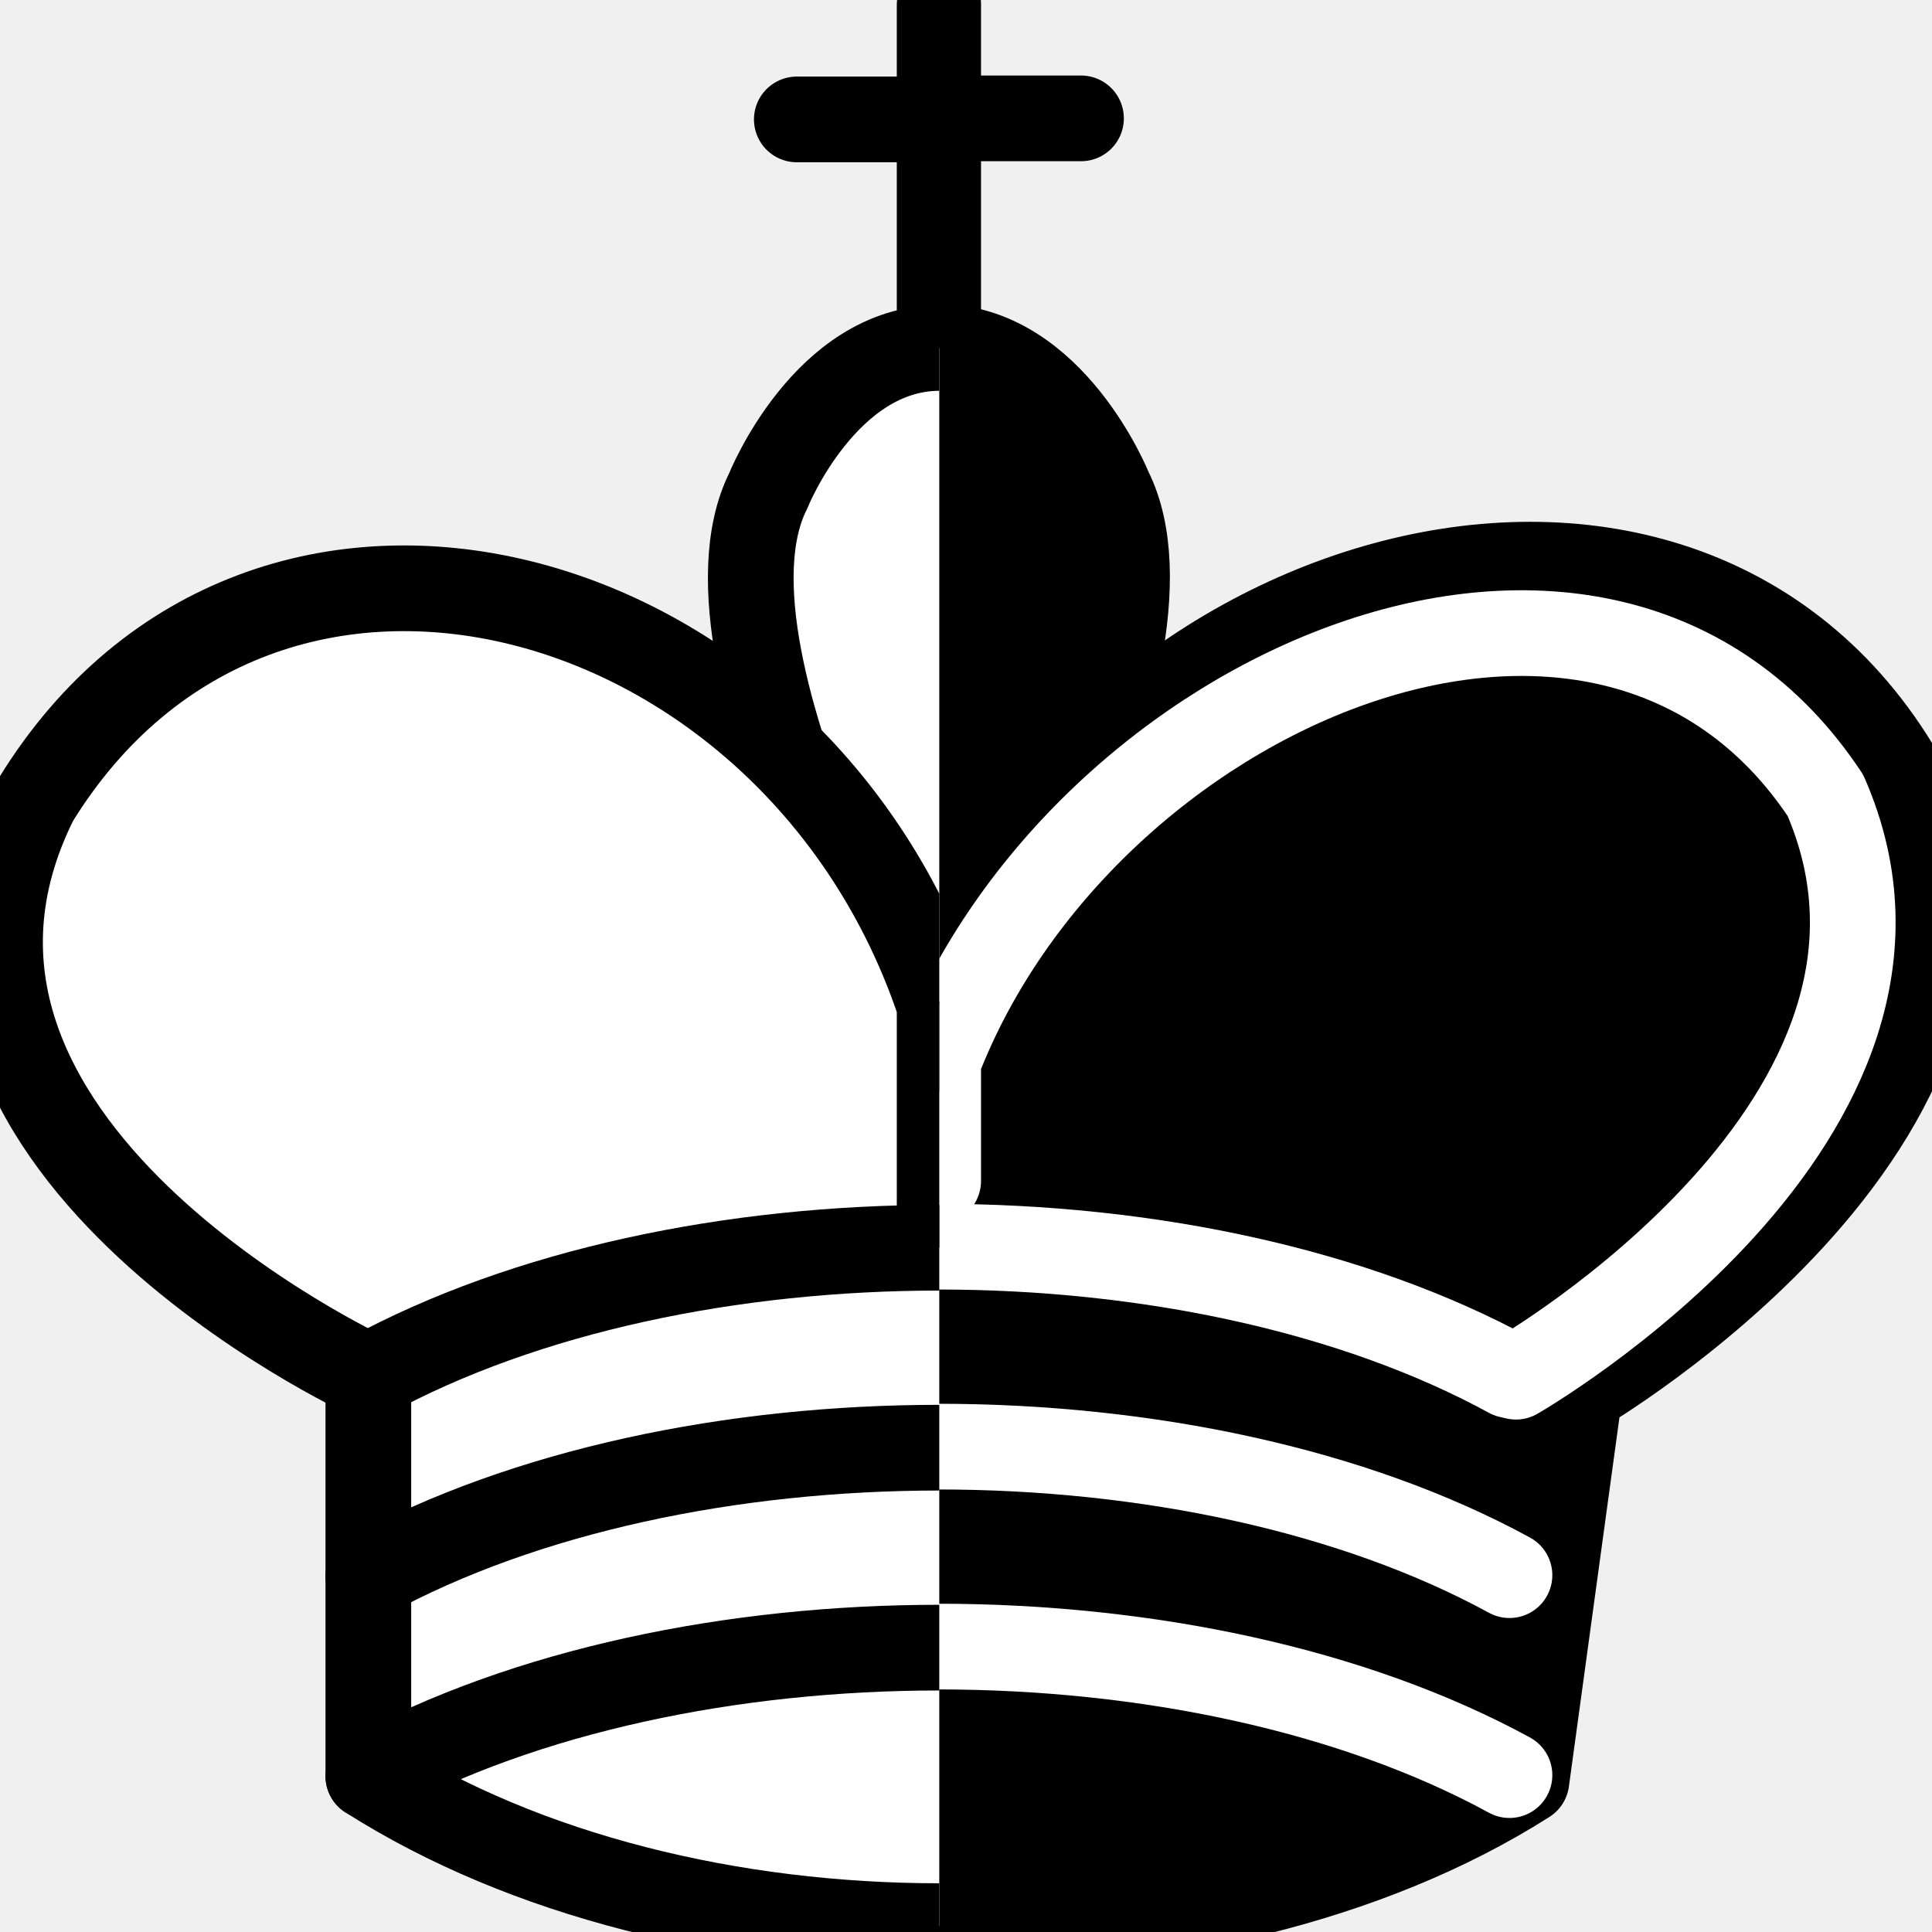
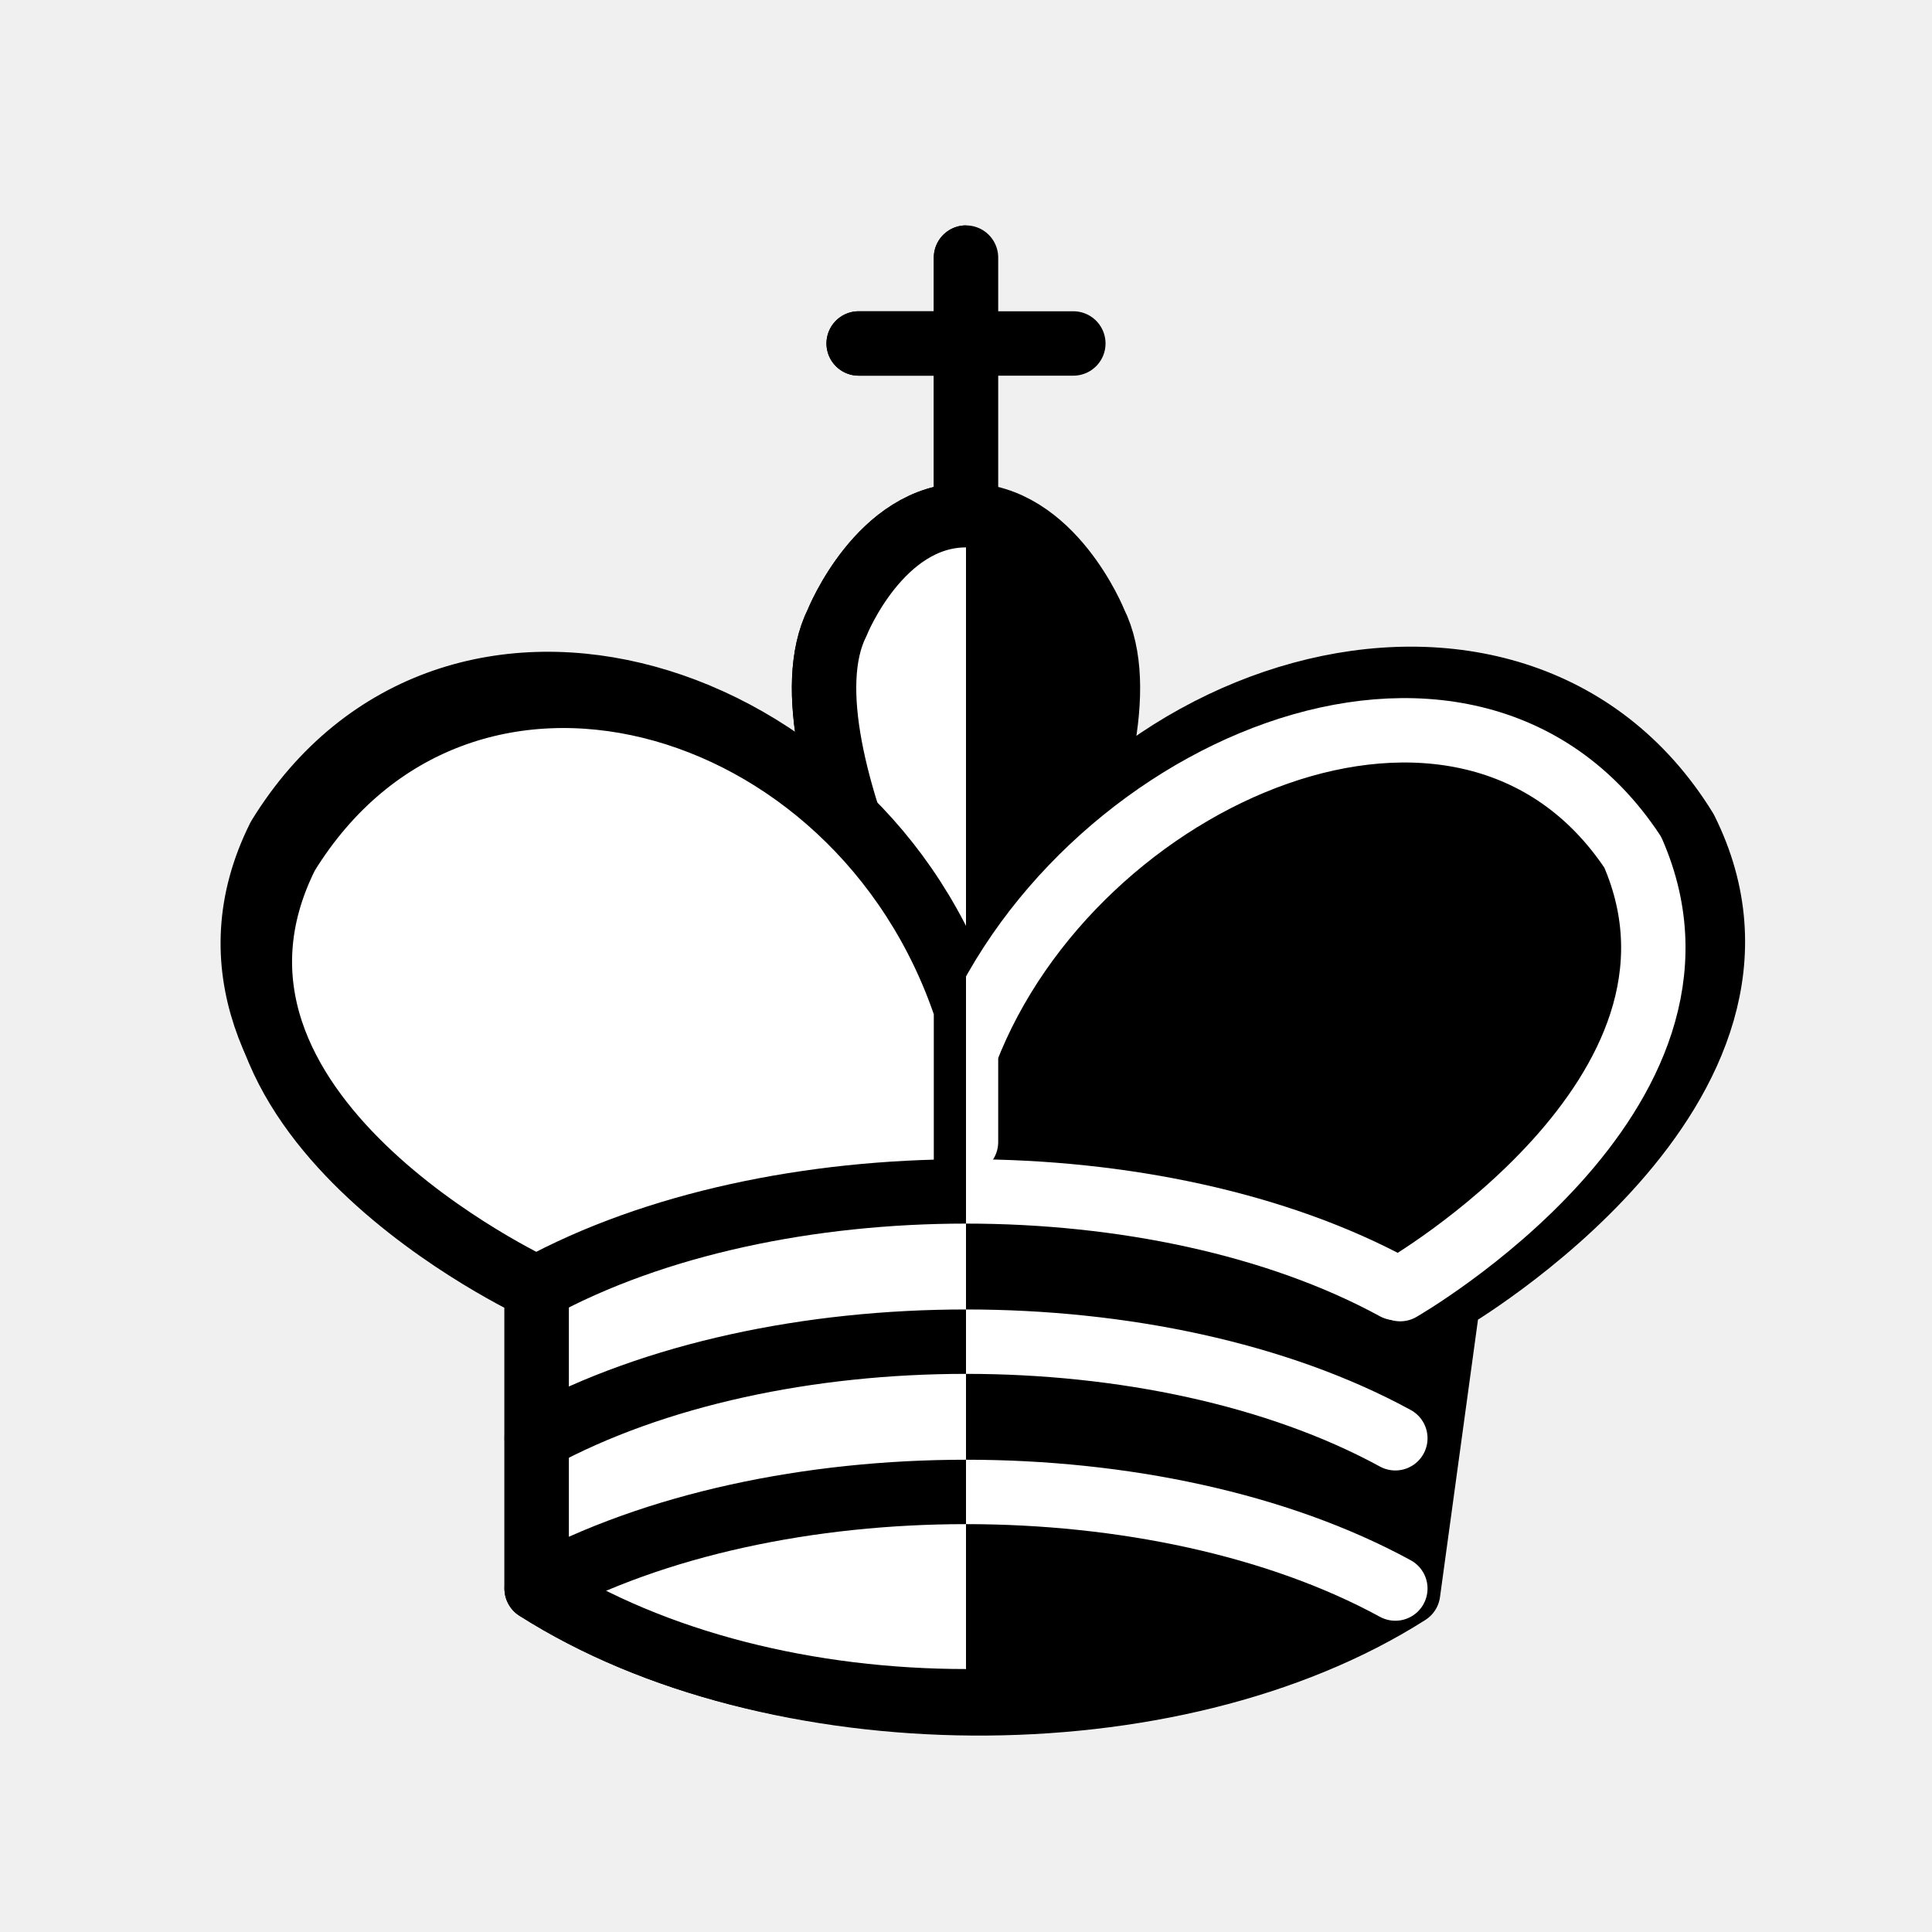
- <svg xmlns="http://www.w3.org/2000/svg" viewBox="189.004 153.637 33.818 33.675" width="45" height="45">
+ <svg xmlns="http://www.w3.org/2000/svg" viewBox="0 0 45 45" width="45" height="45">
  <defs>
    <clipPath id="clip-0">
-       <rect x="22.424" y="2.925" width="48.801" height="42.995" style="fill: rgb(216, 216, 216); stroke: rgb(0, 0, 0);" />
+       <rect x="22.5" y="0" width="22.5" height="45" />
    </clipPath>
    <clipPath id="clip-1">
-       <rect x="-9.072" y="-13.326" width="31.566" height="76.92" style="fill: rgb(216, 216, 216); stroke: rgb(0, 0, 0);" />
+       <rect x="0" y="0" width="22.5" height="45" />
    </clipPath>
  </defs>
-   <g style="fill: none; fill-rule: evenodd; stroke: rgb(0, 0, 0); stroke-width: 1.5; stroke-linecap: round; stroke-linejoin: round; clip-path: url('#clip-0');" transform="matrix(1, 0, 0, 1, 182.926, 147.6374)">
+   <g style="fill: none; fill-rule: evenodd; stroke: rgb(0, 0, 0); stroke-width: 1.5; stroke-linecap: round; stroke-linejoin: round;" transform="translate(0, 0)">
    <path d="m22.5 11.63v-5.63" fill="none" stroke="#000" stroke-linejoin="miter" />
    <path d="m22.5 25s4.5-7.5 3-10.5c0 0-1-2.5-3-2.5s-3 2.5-3 2.5c-1.5 3 3 10.5 3 10.5" fill="#000" stroke-linecap="butt" stroke-linejoin="miter" />
    <path d="M 12.5 37 C 18 40.5 27.297 40.599 32.797 37.099 L 33.73 30.286 C 33.73 30.286 42.257 25.325 39.257 19.325 C 35.257 12.825 25 16 22.5 23.5 L 22.5 27 L 22.5 23.5 C 20 16 10.5 13 6.5 19.5 C 3.5 25.5 12.5 30 12.5 30 L 12.5 37 Z" fill="#000" stroke="#000" />
    <g fill="none">
      <path d="m20 8h5" stroke="#000" stroke-linejoin="miter" />
      <path d="M 32.614 30.026 C 32.614 30.026 40.5 25.5 38.03 19.85 C 34.15 14 25 18 22.5 24.5 L 22.5 26.6 L 22.5 24.5 C 20 18 10.85 14 6.97 19.85 C 4.5 25.5 13 29.5 13 29.5" stroke="#fff" />
      <path d="m12.5 30c5.5-3 14.5-3 20 0m-20 3.5c5.5-3 14.5-3 20 0m-20 3.5c5.5-3 14.5-3 20 0" stroke="#fff" />
    </g>
  </g>
-   <g fill="none" fill-rule="evenodd" stroke="#000" stroke-linecap="round" stroke-linejoin="round" stroke-width="1.5" transform="matrix(1, 0, 0, 1, 182.9515, 147.6558)" style="clip-path: url('#clip-1');">
-     <path stroke-linejoin="miter" d="M22.5 11.63V6M20 8h5" />
-     <path fill="#fff" stroke-linecap="butt" stroke-linejoin="miter" d="M22.5 25s4.5-7.5 3-10.5c0 0-1-2.5-3-2.5s-3 2.5-3 2.5c-1.5 3 3 10.5 3 10.5" />
-     <path fill="#fff" d="M 12.5 37 C 18 40.5 27 40.5 32.5 37 L 32.5 30 C 32.5 30 41.5 25.5 38.5 19.5 C 34.5 13 25 16 22.5 23.5 L 22.5 27 L 22.5 23.5 C 20 16 10.675 13.414 6.675 19.914 C 3.675 25.914 12.5 30 12.5 30 L 12.5 37" />
-     <path d="M12.5 30c5.5-3 14.5-3 20 0m-20 3.5c5.5-3 14.5-3 20 0m-20 3.5c5.5-3 14.5-3 20 0" />
+   <g fill="none" fill-rule="evenodd" stroke="#000" stroke-linecap="round" stroke-linejoin="round" stroke-width="1.5" transform="translate(0, 0)">
+     <g clip-path="url(#clip-1)">
+       <path stroke-linejoin="miter" d="M22.5 11.63V6M20 8h5" />
+       <path fill="#fff" stroke-linecap="butt" stroke-linejoin="miter" d="M22.5 25s4.5-7.5 3-10.5c0 0-1-2.5-3-2.5s-3 2.5-3 2.5c-1.5 3 3 10.5 3 10.5" />
+       <path fill="#fff" d="M 12.5 37 C 18 40.5 27 40.5 32.5 37 L 32.5 30 C 32.5 30 41.5 25.5 38.5 19.5 C 34.5 13 25 16 22.5 23.5 L 22.5 27 L 22.5 23.5 C 20 16 10.675 13.414 6.675 19.914 C 3.675 25.914 12.5 30 12.5 30 L 12.5 37" />
+       <path d="M12.5 30c5.5-3 14.5-3 20 0m-20 3.5c5.5-3 14.5-3 20 0m-20 3.5c5.5-3 14.5-3 20 0" />
+     </g>
  </g>
</svg>
